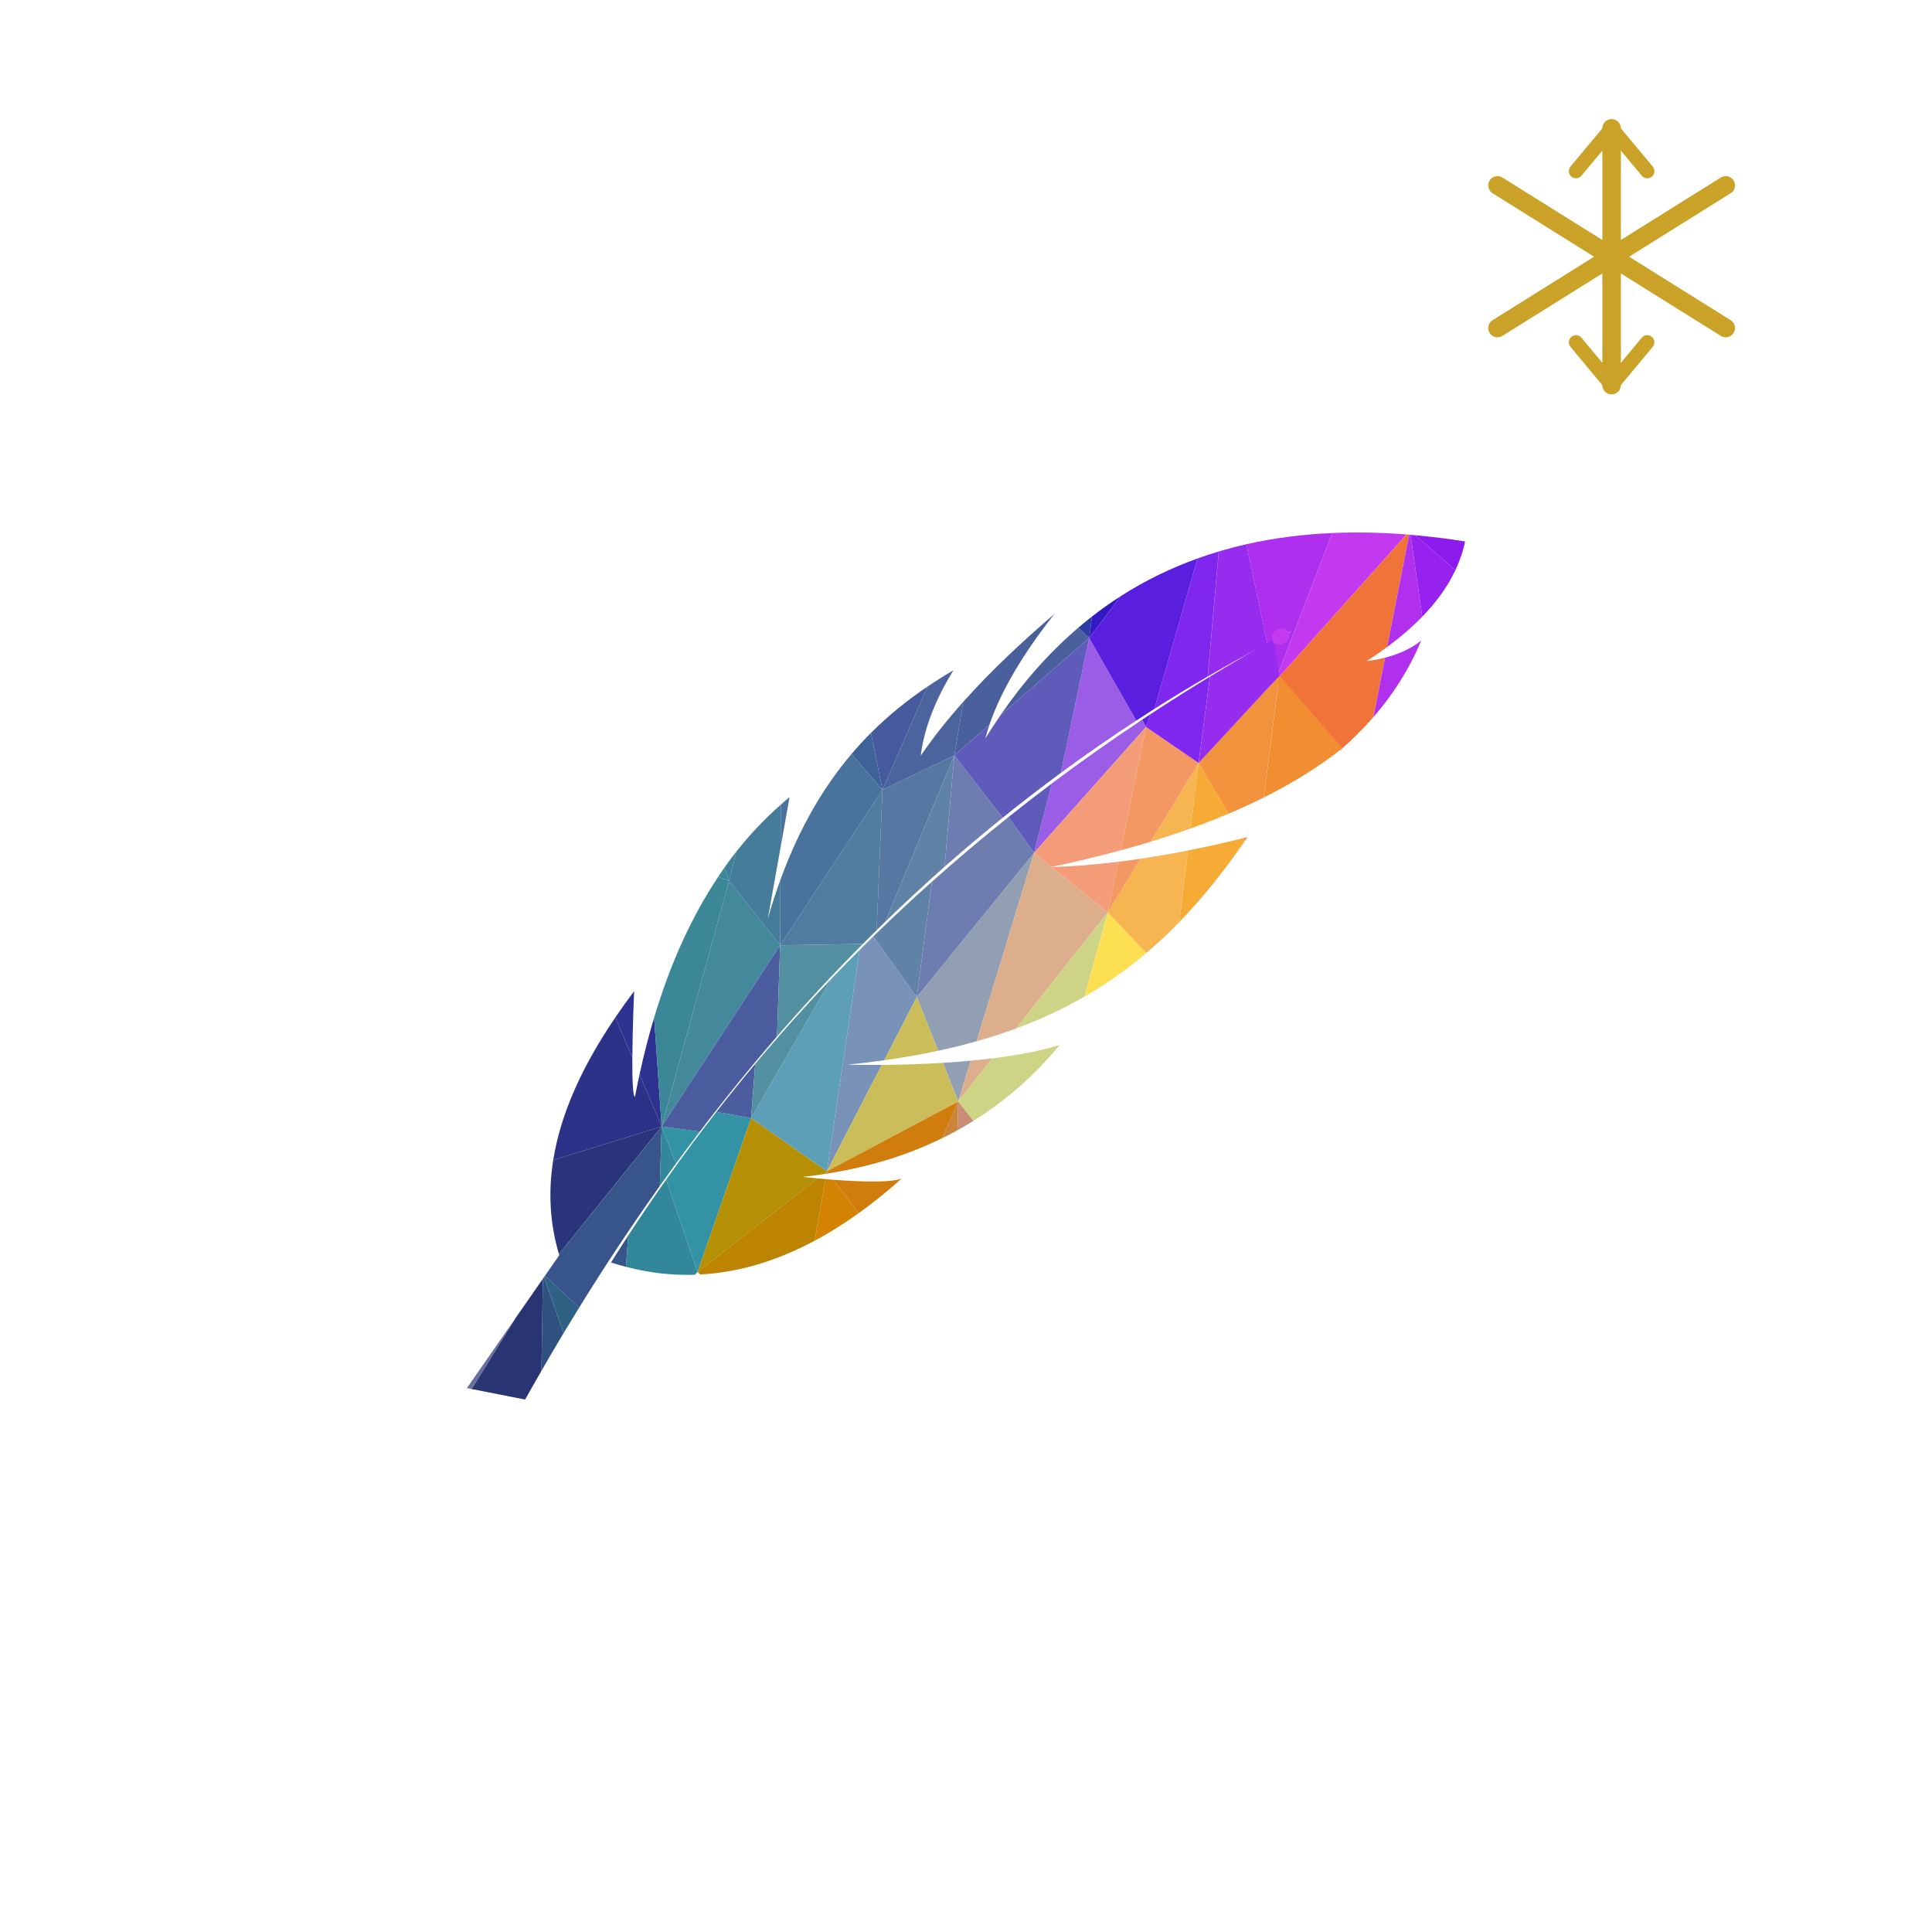
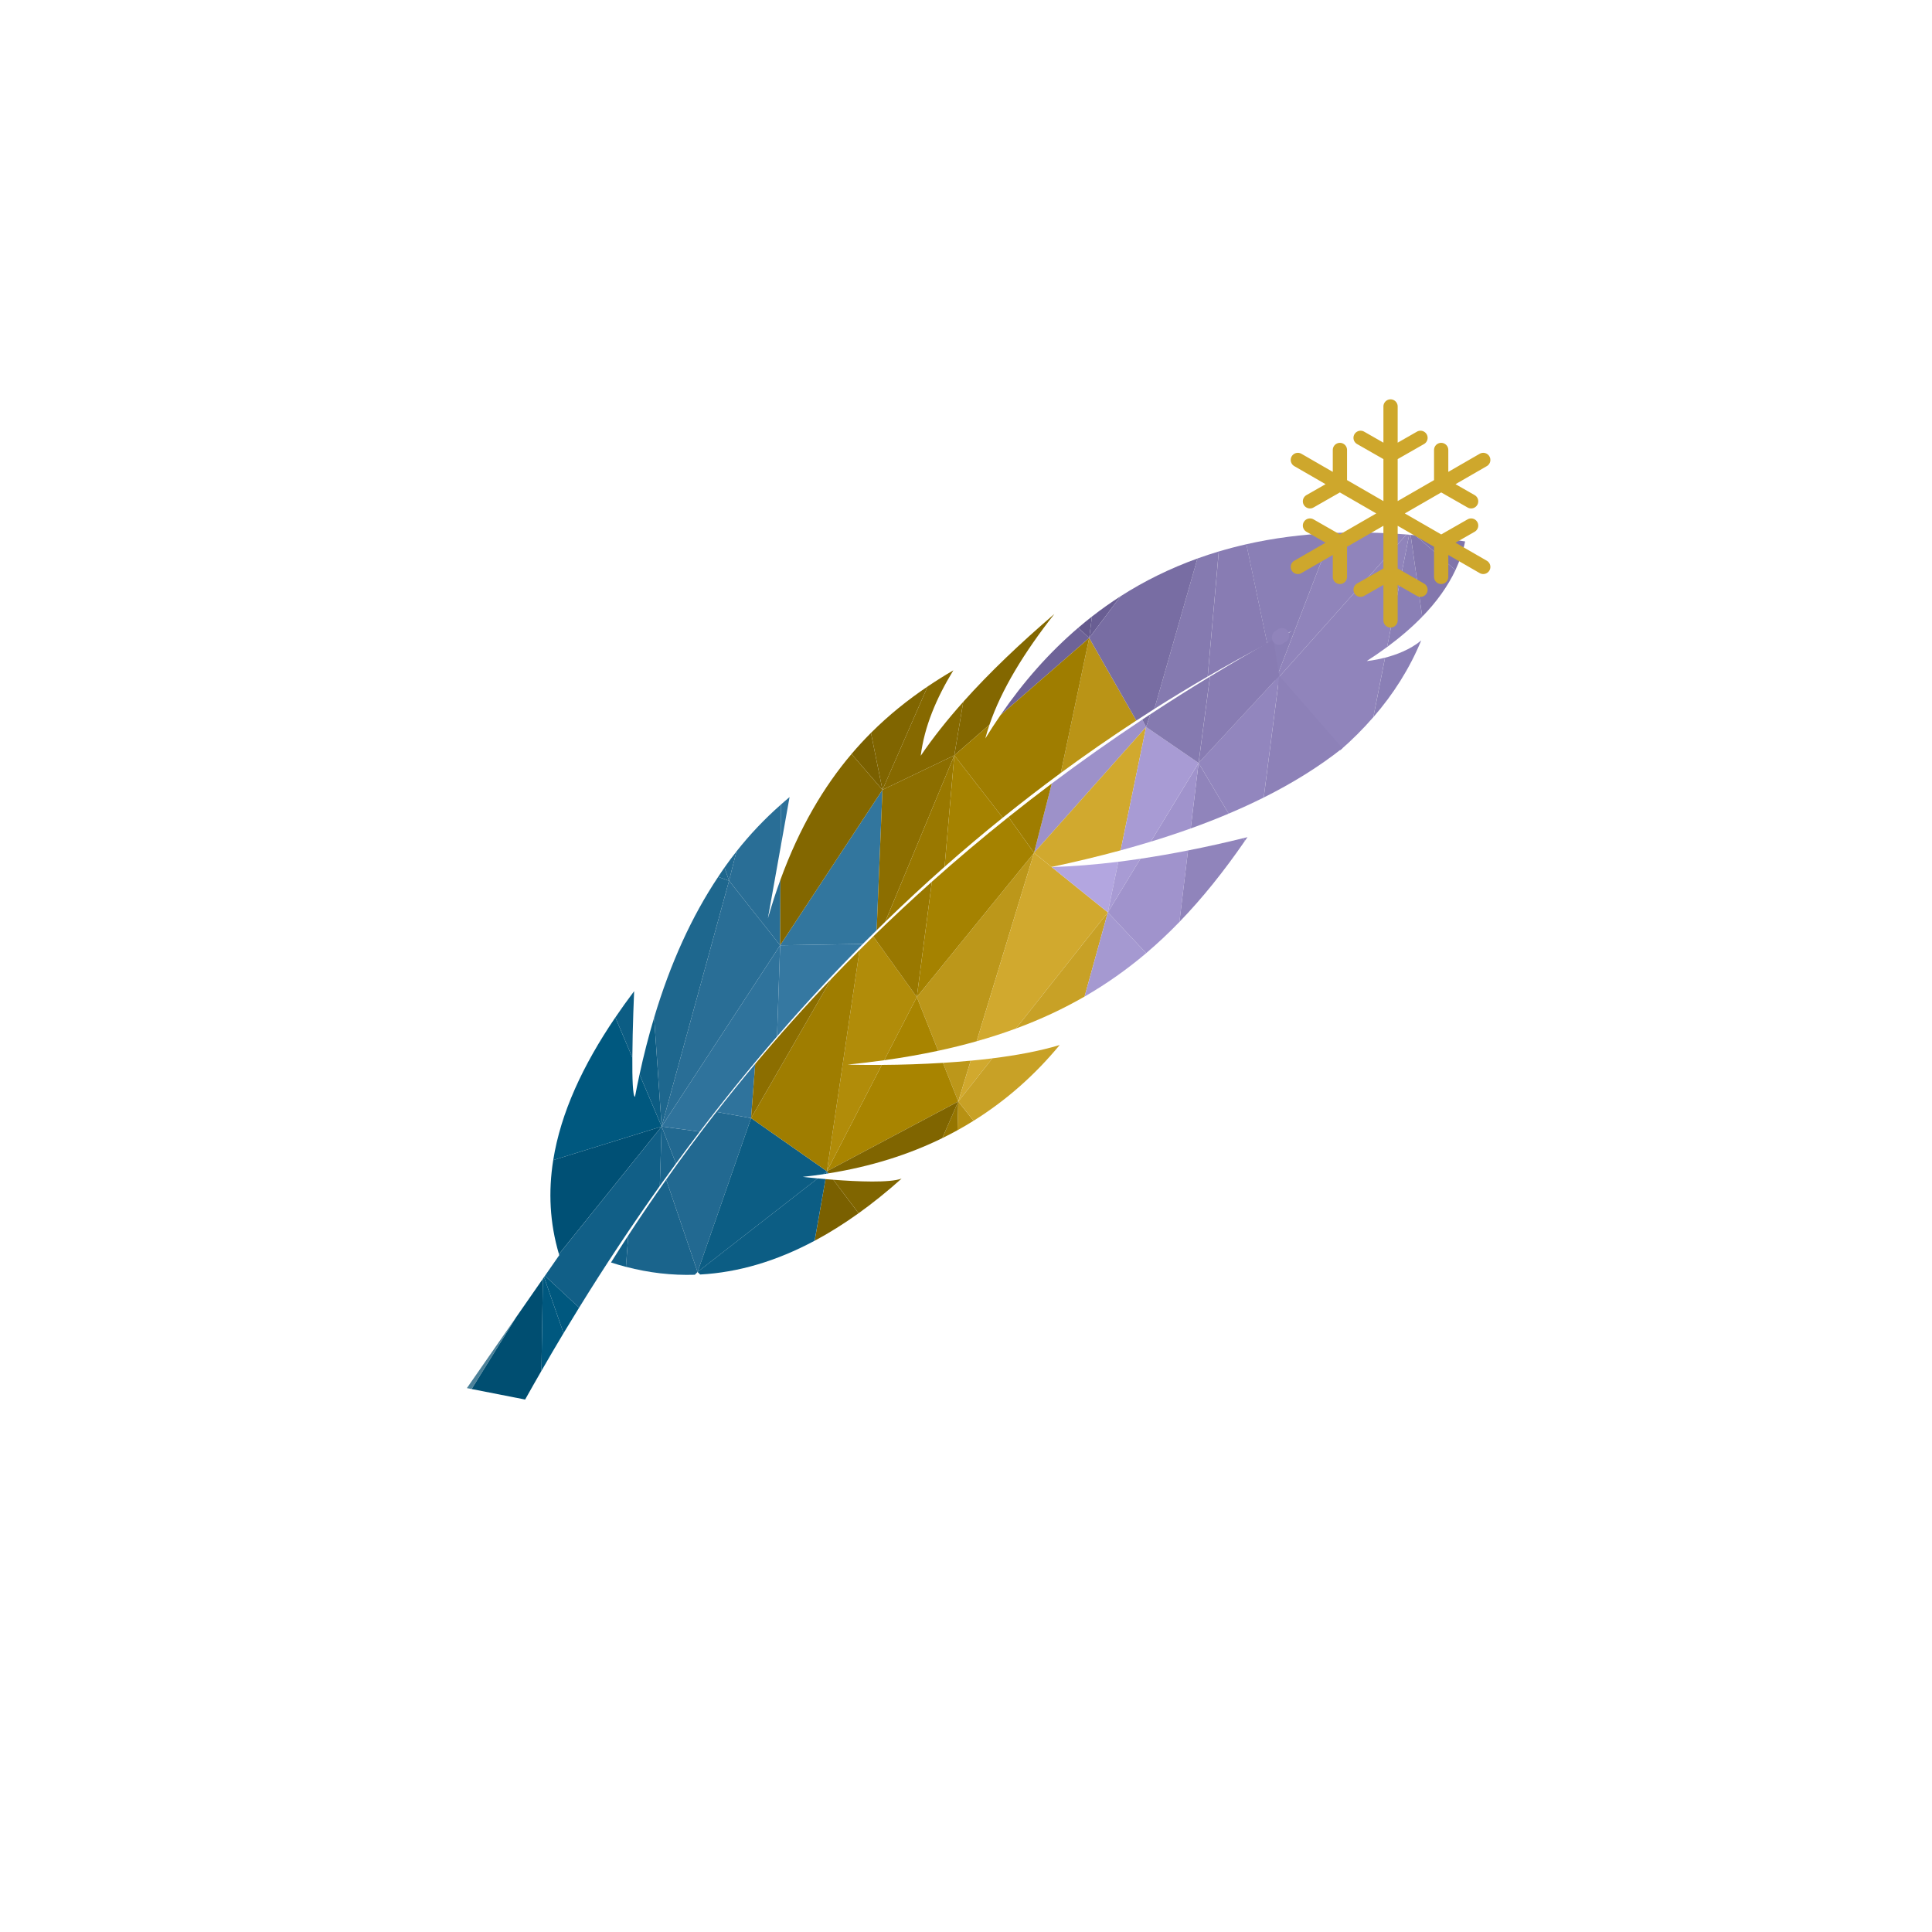
<svg xmlns="http://www.w3.org/2000/svg" width="1024" height="1024" viewBox="0 0 270.93 270.93">
  <defs>
    <clipPath id="a">
      <path d="M-800.65 122.71h1300v-800h-1300z" />
    </clipPath>
    <clipPath id="b">
      <path d="M-800.65 122.71h1300v-800h-1300z" />
    </clipPath>
    <clipPath id="c">
      <path d="M-805.62 158.72h1300v-800h-1300z" />
    </clipPath>
    <clipPath id="d">
      <path d="M-801.55 122.79h1300v-800h-1300z" />
    </clipPath>
    <clipPath id="e">
      <path d="M-802.03 122.83h1300v-800h-1300z" />
    </clipPath>
    <clipPath id="f">
      <path d="M-817.25 134.82h1300v-800h-1300z" />
    </clipPath>
    <clipPath id="g">
      <path d="M-736.84 128.48h1300v-800h-1300z" />
    </clipPath>
    <clipPath id="h">
      <path d="M-775.42 122.21h1300v-800h-1300z" />
    </clipPath>
    <clipPath id="i">
      <path d="M-729.6 130.87h1300v-800h-1300z" />
    </clipPath>
    <clipPath id="j">
      <path d="M-577.95 321h1300v-800h-1300z" />
    </clipPath>
    <clipPath id="k">
      <path d="M-745.71 226.85h1300v-800h-1300z" />
    </clipPath>
    <clipPath id="l">
      <path d="M-727.31 222.58h1300v-800h-1300z" />
    </clipPath>
    <clipPath id="m">
      <path d="M-746.62 225.54h1300v-800h-1300z" />
    </clipPath>
    <clipPath id="n">
      <path d="M-729.99 200.34h1300v-800h-1300z" />
    </clipPath>
    <clipPath id="o">
      <path d="M-752.12 212.08h1300v-800h-1300z" />
    </clipPath>
    <clipPath id="p">
      <path d="M-648.06 325.12h1300v-800h-1300z" />
    </clipPath>
    <clipPath id="q">
      <path d="M-757.42 170.72h1300v-800h-1300z" />
    </clipPath>
    <clipPath id="r">
      <path d="M-634.26 279.87h1300v-800h-1300z" />
    </clipPath>
    <clipPath id="s">
      <path d="M-652.56 301.49h1300v-800h-1300z" />
    </clipPath>
    <clipPath id="t">
      <path d="M-642.91 327.8h1300v-800h-1300z" />
    </clipPath>
    <clipPath id="u">
      <path d="M-659.93 300.69h1300v-800h-1300z" />
    </clipPath>
    <clipPath id="v">
      <path d="M-654.58 294.89h1300v-800h-1300z" />
    </clipPath>
    <clipPath id="w">
      <path d="M-667.95 290.56h1300v-800h-1300z" />
    </clipPath>
    <clipPath id="x">
      <path d="M-653.53 321.91h1300v-800h-1300z" />
    </clipPath>
    <clipPath id="y">
      <path d="M-691.25 279.7h1300v-800h-1300z" />
    </clipPath>
    <clipPath id="z">
      <path d="M-712.19 264.95h1300v-800h-1300z" />
    </clipPath>
    <clipPath id="A">
      <path d="M-713.75 227.07h1300v-800h-1300z" />
    </clipPath>
    <clipPath id="B">
      <path d="M-619.47 259.27h1300v-800h-1300z" />
    </clipPath>
    <clipPath id="C">
      <path d="M-623.18 301.34h1300v-800h-1300z" />
    </clipPath>
    <clipPath id="D">
      <path d="M-648.34 315.35h1300v-800h-1300z" />
    </clipPath>
    <clipPath id="E">
      <path d="M-603.57 339.89h1300v-800h-1300z" />
    </clipPath>
    <clipPath id="F">
      <path d="M-614.46 353.33h1300v-800h-1300z" />
    </clipPath>
    <clipPath id="G">
      <path d="M-629.08 341.55h1300v-800h-1300z" />
    </clipPath>
    <clipPath id="H">
      <path d="M-603.71 339.05h1300v-800h-1300z" />
    </clipPath>
    <clipPath id="I">
      <path d="M-602.4 340.08h1300v-800h-1300z" />
    </clipPath>
    <clipPath id="J">
      <path d="M-560.65 374.15h1300v-800h-1300z" />
    </clipPath>
    <clipPath id="K">
      <path d="M-577.95 321h1300v-800h-1300z" />
    </clipPath>
    <clipPath id="L">
      <path d="M-603.71 339.05h1300v-800h-1300z" />
    </clipPath>
    <clipPath id="M">
      <path d="M-530.36 370.04h1300v-800h-1300z" />
    </clipPath>
    <clipPath id="N">
      <path d="M-549.1 341.9h1300v-800h-1300z" />
    </clipPath>
    <clipPath id="O">
      <path d="M-579.36 302.58h1300v-800h-1300z" />
    </clipPath>
    <clipPath id="P">
      <path d="M-605.21 273.69h1300v-800h-1300z" />
    </clipPath>
    <clipPath id="Q">
      <path d="M-712.16 188.12h1300v-800h-1300z" />
    </clipPath>
    <clipPath id="R">
      <path d="M-674.08 230.88h1300v-800h-1300z" />
    </clipPath>
    <clipPath id="S">
      <path d="M-702.71 233.91h1300v-800h-1300z" />
    </clipPath>
    <clipPath id="T">
      <path d="M-713.6 183.79h1300v-800h-1300z" />
    </clipPath>
    <clipPath id="U">
      <path d="M-710.23 232.88h1300v-800h-1300z" />
    </clipPath>
    <clipPath id="V">
      <path d="M-712.16 188.12h1300v-800h-1300z" />
    </clipPath>
    <clipPath id="W">
      <path d="M-729.99 200.34h1300v-800h-1300z" />
    </clipPath>
    <clipPath id="X">
      <path d="M-639.38 240.69h1300v-800h-1300z" />
    </clipPath>
    <clipPath id="Y">
      <path d="M-674.08 230.88h1300v-800h-1300z" />
    </clipPath>
    <clipPath id="Z">
      <path d="M-680.11 207.32h1300v-800h-1300z" />
    </clipPath>
    <clipPath id="aa">
      <path d="M-693.76 150.59h1300v-800h-1300z" />
    </clipPath>
    <clipPath id="ab">
      <path d="M-552.43 336.44h1300v-800h-1300z" />
    </clipPath>
    <clipPath id="ac">
      <path d="M-498.09 388.71h1300v-800h-1300z" />
    </clipPath>
    <clipPath id="ad">
      <path d="M-507.22 375.57h1300v-800h-1300z" />
    </clipPath>
    <clipPath id="ae">
      <path d="M0 .06h1733.29V1066.7H0z" />
    </clipPath>
    <clipPath id="af">
      <path d="M0 24.03h16.684V-.308H0z" />
    </clipPath>
    <clipPath id="ag">
      <path d="M-540.05 306.16h1300v-800h-1300z" />
    </clipPath>
    <clipPath id="ah">
      <path d="M-510.73 335.28h1300v-800h-1300z" />
    </clipPath>
    <clipPath id="ai">
      <path d="M-703.46 143.71h1300v-800h-1300z" />
    </clipPath>
    <clipPath id="aj">
      <path d="M-637.92 174.36h1300v-800h-1300z" />
    </clipPath>
    <clipPath id="ak">
      <path d="M-545.01 286.84h1300v-800h-1300z" />
    </clipPath>
    <clipPath id="al">
      <path d="M-538.22 277.88h1300v-800h-1300z" />
    </clipPath>
    <clipPath id="am">
      <path d="M-568.91 235.85h1300v-800h-1300z" />
    </clipPath>
    <clipPath id="an">
      <path d="M-570.46 240.35h1300v-800h-1300z" />
    </clipPath>
    <clipPath id="ao">
      <path d="M-572.96 230.42h1300v-800h-1300z" />
    </clipPath>
    <clipPath id="ap">
      <path d="M-618.67 190.12h1300v-800h-1300z" />
    </clipPath>
    <clipPath id="aq">
      <path d="M-507.61 375.01h1300v-800h-1300z" />
    </clipPath>
    <clipPath id="ar">
      <path d="M-512.67 367.21h1300v-800h-1300z" />
    </clipPath>
    <clipPath id="as">
      <path d="M-546.94 344.03h1300v-800h-1300z" />
    </clipPath>
    <clipPath id="at">
      <path d="M-587.82 262.29h1300v-800h-1300z" />
    </clipPath>
    <clipPath id="au">
      <path d="M-547.56 323.85h1300v-800h-1300z" />
    </clipPath>
    <clipPath id="av">
      <path d="M-547.56 323.85h1300v-800h-1300z" />
    </clipPath>
    <clipPath id="aw">
      <path d="M-587.82 262.29h1300v-800h-1300z" />
    </clipPath>
    <clipPath id="ax">
      <path d="M-622.59 209.46h1300v-800h-1300z" />
    </clipPath>
    <clipPath id="ay">
      <path d="M-591.02 211.92h1300v-800h-1300z" />
    </clipPath>
    <clipPath id="az">
      <path d="M-586.77 293.25h1300v-800h-1300z" />
    </clipPath>
    <clipPath id="aA">
      <path d="M-683.19 203.71h1300v-800h-1300z" />
    </clipPath>
    <clipPath id="aB">
      <path d="M-703.46 143.71h1300v-800h-1300z" />
    </clipPath>
    <clipPath id="aC">
      <path d="M-622.59 209.46h1300v-800h-1300z" />
    </clipPath>
    <clipPath id="aD">
      <path d="M-623.51 254.32h1300v-800h-1300z" />
    </clipPath>
    <clipPath id="aE">
      <path d="M-647 197.74H653v-800H-647z" />
    </clipPath>
    <clipPath id="aF">
      <path d="M-643.69 235.6h1300v-800h-1300z" />
    </clipPath>
    <clipPath id="aG">
      <path d="M-658.94 187.36h1300v-800h-1300z" />
    </clipPath>
    <clipPath id="aH">
      <path d="M-689.11 154.39h1300v-800h-1300z" />
    </clipPath>
    <clipPath id="aI">
      <path d="M-662.69 184.09h1300v-800h-1300z" />
    </clipPath>
    <clipPath id="aJ">
      <path d="M-758.33 159.5h1300v-800h-1300z" />
    </clipPath>
    <clipPath id="aK">
      <path d="M-757.33 160.17h1300v-800h-1300z" />
    </clipPath>
  </defs>
-   <path fill="#c339ef" d="M0 0c-8.76.689-17.162.842-25.227.491l-19.406-50.386z" clip-path="url(#a)" transform="matrix(.41275 0 0 -.41275 197.24 74.951)" />
-   <path fill="#f0743a" d="m0 0-44.633-49.895 22.13-23.387a113 113 0 0 1 11.227 11.215l3.969 20.203c-3.555-.919-6.205-1.137-6.205-1.137a133 133 0 0 1 6.918 4.769L.9-.079C.601-.055.298-.023 0 0" clip-path="url(#b)" transform="matrix(.41275 0 0 -.41275 197.24 74.951)" />
-   <path fill="#b130ee" d="M0 0c-3.755-3.128-8.525-4.88-12.283-5.851l-3.968-20.203C-9.44-18.209-3.954-9.566 0 0" clip-path="url(#c)" transform="matrix(.41275 0 0 -.41275 199.3 89.815)" />
-   <path fill="#b130ee" d="m0 0-7.494-38.152c4.485 3.307 8.467 6.737 11.925 10.295L.477-.042z" clip-path="url(#d)" transform="matrix(.41275 0 0 -.41275 197.614 74.984)" />
-   <path fill="#9721ee" d="m0 0 3.954-27.815c4.863 5.003 8.662 10.267 11.272 15.82L1.606-.142Q.801-.068 0 0" clip-path="url(#e)" transform="matrix(.41275 0 0 -.41275 197.813 75)" />
-   <path fill="#8d1bed" d="M0 0c1.483 3.156 2.605 6.4 3.294 9.75-5.782.917-11.408 1.6-16.914 2.103z" clip-path="url(#f)" transform="matrix(.41275 0 0 -.41275 204.096 79.952)" />
-   <path fill="#962dee" d="m0 0-3.764-42.488a550 550 0 0 0 20.243 11.183L9.388 2.453A144 144 0 0 1 0 0" clip-path="url(#g)" transform="matrix(.41275 0 0 -.41275 170.915 77.333)" />
-   <path fill="#ae30ee" d="M0 0c-10.279-.447-20.001-1.729-29.189-3.81l7.091-33.758a558 558 0 0 0 8.452 4.367 739 739 0 0 1-8.3-5.093l2.54-12.092z" clip-path="url(#h)" transform="matrix(.41275 0 0 -.41275 186.827 74.748)" />
-   <path fill="#7f27ee" d="m0 0-14.627-51.093A550 550 0 0 0 3.477-40.097L7.241 2.39A137 137 0 0 1 0 0" clip-path="url(#i)" transform="matrix(.41275 0 0 -.41275 167.92 78.32)" />
-   <path fill="#3393a4" d="m0 0-11.779 2.12a603 603 0 0 1-17.067-23.019l10.663-31.385z" clip-path="url(#j)" transform="matrix(.41275 0 0 -.41275 105.325 156.797)" />
-   <path fill="#f5ab35" d="m0 0-.565.952a412 412 0 0 0-18.736-4.165l-2.923-24.282C-14.373-19.388-7.07-10.24 0 0" clip-path="url(#k)" transform="matrix(.41275 0 0 -.41275 174.565 117.936)" />
-   <path fill="#f5ab35" d="M0 0a247 247 0 0 1 12.886 5.029L2.677 22.237z" clip-path="url(#l)" transform="matrix(.41275 0 0 -.41275 166.976 116.175)" />
-   <path fill="#f2923d" d="M0 0c-.497-.124-.977-.229-1.472-.351l.565-.953C-.605-.867-.301-.441 0 0" clip-path="url(#m)" transform="matrix(.41275 0 0 -.41275 174.94 117.398)" />
-   <path fill="#f2923d" d="m0 0 10.209-17.209a208 208 0 0 1 11.926 5.478l5.3 41.356z" clip-path="url(#n)" transform="matrix(.41275 0 0 -.41275 168.08 106.996)" />
-   <path fill="#f28e32" d="M0 0c9.883 4.943 18.842 10.497 26.733 16.757L5.3 41.355z" clip-path="url(#o)" transform="matrix(.41275 0 0 -.41275 177.221 111.838)" />
-   <path fill="#c98c74" d="M0 0a118 118 0 0 1 5.469 3.213L.276 9.773z" clip-path="url(#p)" transform="matrix(.41275 0 0 -.41275 134.266 158.498)" />
-   <path fill="#962dee" d="m0 0-2.058 12.321A709 709 0 0 1-23.567-.27l-3.868-29.355z" clip-path="url(#q)" transform="matrix(.41275 0 0 -.41275 179.41 94.769)" />
-   <path fill="#929eb2" d="m0 0 7.244-18.253c4.524.968 8.872 2.05 13.073 3.235l19.505 64.01z" clip-path="url(#r)" transform="matrix(.41275 0 0 -.41275 128.568 139.82)" />
-   <path fill="#929eb2" d="M0 0c-3.192-.3-6.354-.542-9.431-.733l5.209-13.124z" clip-path="url(#s)" transform="matrix(.41275 0 0 -.41275 136.123 148.744)" />
-   <path fill="#c9853c" d="M0 0q2.624 1.285 5.152 2.68l.276 9.773z" clip-path="url(#t)" transform="matrix(.41275 0 0 -.41275 132.139 159.604)" />
-   <path fill="#ddae8c" d="M0 0a244 244 0 0 0-7.371-.799l-4.222-13.857z" clip-path="url(#u)" transform="matrix(.41275 0 0 -.41275 139.165 148.415)" />
-   <path fill="#ddae8c" d="M0 0a180 180 0 0 1 13.376 4.33l31.205 39.451-19.087 15.398c-.093-.003-.189-.011-.282-.013q.117.025.235.051l-5.942 4.793z" clip-path="url(#v)" transform="matrix(.41275 0 0 -.41275 136.953 146.018)" />
-   <path fill="#ced486" d="M0 0c8.376 3.09 16.099 6.701 23.294 10.852l7.911 28.599z" clip-path="url(#w)" transform="matrix(.41275 0 0 -.41275 142.475 144.23)" />
-   <path fill="#ced486" d="M0 0c11.167 6.97 20.88 15.6 29.266 25.744-6.814-2.07-14.772-3.517-22.865-4.527L-5.192 6.561z" clip-path="url(#x)" transform="matrix(.41275 0 0 -.41275 136.523 157.172)" />
-   <path fill="#fde052" d="M0 0a142 142 0 0 1 20.947 14.756L7.911 28.599z" clip-path="url(#y)" transform="matrix(.41275 0 0 -.41275 152.09 139.752)" />
-   <path fill="#f7b551" d="M0 0a158 158 0 0 1 11.295 10.605l2.923 24.281a345 345 0 0 0-16.184-2.818l-11.07-18.225z" clip-path="url(#z)" transform="matrix(.41275 0 0 -.41275 160.735 133.66)" />
-   <path fill="#f7b551" d="M0 0a296 296 0 0 1 13.557 4.49l2.677 22.237z" clip-path="url(#A)" transform="matrix(.41275 0 0 -.41275 161.38 118.028)" />
-   <path fill="#7892b8" d="M0 0c-1.565-1.53-3.113-3.083-4.663-4.633l-11.094-75.153L2.887-43.661c-7.075-.048-11.634.108-11.634.108q6.414.639 12.454 1.482l11.08 21.469z" clip-path="url(#B)" transform="matrix(.41275 0 0 -.41275 122.464 131.316)" />
-   <path fill="#cabd5a" d="M0 0c6.408.894 12.5 1.97 18.324 3.216L11.08 21.469z" clip-path="url(#C)" transform="matrix(.41275 0 0 -.41275 123.994 148.681)" />
-   <path fill="#cabd5a" d="m0 0-5.208 13.124a381 381 0 0 0-20.774-.701l-18.644-36.125z" clip-path="url(#D)" transform="matrix(.41275 0 0 -.41275 134.38 154.464)" />
-   <path fill="#d38201" d="M0 0c.232.036.455.081.686.118L.147.834z" clip-path="url(#E)" transform="matrix(.41275 0 0 -.41275 115.9 164.592)" />
-   <path fill="#d38201" d="m0 0-8.576 11.39c-.917.071-1.804.143-2.645.216l-3.698-20.945Q-7.464-5.353 0 0" clip-path="url(#F)" transform="matrix(.41275 0 0 -.41275 120.398 170.141)" />
-   <path fill="#d07d0e" d="M0 0c-4.08-1.484-14.923-1.023-23.196-.388l8.575-11.39C-9.75-8.284-4.876-4.365 0 0" clip-path="url(#G)" transform="matrix(.41275 0 0 -.41275 126.433 165.28)" />
-   <path fill="#d07d0e" d="m0 0 .539-.716c14.367 2.298 27.199 6.348 38.658 11.965l5.429 12.453z" clip-path="url(#H)" transform="matrix(.41275 0 0 -.41275 115.961 164.248)" />
-   <path fill="#bc8401" d="M0 0c.394.058.777.13 1.169.191l.147.834z" clip-path="url(#I)" transform="matrix(.41275 0 0 -.41275 115.417 164.67)" />
-   <path fill="#bc8401" d="M0 0c12.946.697 25.911 4.533 38.895 11.477l3.698 20.945c-.947.081-1.835.162-2.652.239L-.886.861z" clip-path="url(#J)" transform="matrix(.41275 0 0 -.41275 98.185 178.728)" />
-   <path fill="#b58f06" d="m0 0-18.183-52.284 40.827 31.801c-3.069.29-5.093.527-5.093.527 2.34.249 4.638.546 6.901.881l1.316 1.025z" clip-path="url(#K)" transform="matrix(.41275 0 0 -.41275 105.325 156.797)" />
-   <path fill="#5c9fb7" d="m0 0 11.094 75.154a596 596 0 0 1-9.601-9.796L-25.768 18.05z" clip-path="url(#L)" transform="matrix(.41275 0 0 -.41275 115.961 164.248)" />
-   <path fill="#37548b" d="M0 0a90 90 0 0 1 5.075-1.478l.783 10.645A617 617 0 0 1 0 0" clip-path="url(#M)" transform="matrix(.41275 0 0 -.41275 85.683 177.043)" />
-   <path fill="#32879b" d="M0 0a611 611 0 0 1-12.883-18.976l-.784-10.645q11.692-3.064 23.405-2.698l.925.934z" clip-path="url(#N)" transform="matrix(.41275 0 0 -.41275 93.419 165.424)" />
-   <path fill="#4c5d9f" d="M0 0a598 598 0 0 1-13.19-16.306l11.779-2.12z" clip-path="url(#O)" transform="matrix(.41275 0 0 -.41275 105.907 149.192)" />
-   <path fill="#5290a1" d="M0 0a594 594 0 0 1-25.85-28.882l-1.411-18.426z" clip-path="url(#P)" transform="matrix(.41275 0 0 -.41275 116.577 137.271)" />
-   <path fill="#9b5de6" d="m0 0-1.301 2.513a652 652 0 0 1-30.746-21.71l-6.029-23.558z" clip-path="url(#Q)" transform="matrix(.41275 0 0 -.41275 160.72 101.95)" />
-   <path fill="#f49c77" d="m0 0 5.942-4.794c8.087 1.712 15.922 3.59 23.485 5.647l8.649 41.902z" clip-path="url(#R)" transform="matrix(.41275 0 0 -.41275 145.004 119.597)" />
-   <path fill="#f49c77" d="M0 0q-11.828-1.452-22.636-1.798l19.087-15.397z" clip-path="url(#S)" transform="matrix(.41275 0 0 -.41275 156.82 120.85)" />
-   <path fill="#591ede" d="M0 0a653 653 0 0 1-2.747-1.819l1.3-2.513z" clip-path="url(#T)" transform="matrix(.41275 0 0 -.41275 161.317 100.162)" />
-   <path fill="#f39763" d="M0 0a304 304 0 0 0-7.521-1.03l-3.549-17.195z" clip-path="url(#U)" transform="matrix(.41275 0 0 -.41275 159.924 120.424)" />
-   <path fill="#f39763" d="m0 0-8.648-41.902c3.474.944 6.892 1.927 10.246 2.951l16.234 26.727z" clip-path="url(#V)" transform="matrix(.41275 0 0 -.41275 160.72 101.95)" />
-   <path fill="#7f27ee" d="m0 0 3.868 29.355a682 682 0 0 1-20.253-12.799l-1.447-4.332z" clip-path="url(#W)" transform="matrix(.41275 0 0 -.41275 168.08 106.996)" />
-   <path fill="#6082a7" d="M0 0a604 604 0 0 1-19.908-18.576l14.787-20.602z" clip-path="url(#X)" transform="matrix(.41275 0 0 -.41275 130.68 123.648)" />
-   <path fill="#6d7db0" d="m0 0-8.67 12.169A616 616 0 0 1-34.701-9.814l-5.121-39.178z" clip-path="url(#Y)" transform="matrix(.41275 0 0 -.41275 145.004 119.597)" />
-   <path fill="#5f5bba" d="M0 0a630 630 0 0 1-14.698-11.389l8.67-12.169z" clip-path="url(#Z)" transform="matrix(.41275 0 0 -.41275 147.493 109.874)" />
-   <path fill="#2c3ba3" d="M0 0a134 134 0 0 1-4.65-3.802l3.718-3.481z" clip-path="url(#aa)" transform="matrix(.41275 0 0 -.41275 153.126 86.46)" />
-   <path fill="#3393a4" d="M0 0a695 695 0 0 0 8.09 10.837l-12.954 1.755z" clip-path="url(#ab)" transform="matrix(.41275 0 0 -.41275 94.792 163.168)" />
-   <path fill="#293573" d="m0 0-15.094-24.338L3.09-27.91c1.83 3.279 3.68 6.519 5.537 9.747l.496 31.3z" clip-path="url(#ac)" transform="matrix(.41275 0 0 -.41275 72.366 184.742)" />
-   <path fill="#2f5281" d="m0 0-.496-31.301c2.484 4.317 4.986 8.6 7.52 12.823L.391.564z" clip-path="url(#ad)" transform="matrix(.41275 0 0 -.41275 76.13 179.324)" />
+   <path fill="#9084bb" d="M0 0c-8.76.689-17.162.842-25.227.491l-19.406-50.386z" clip-path="url(#a)" transform="matrix(.41275 0 0 -.41275 197.24 74.951)" />
+   <path fill="#9084bb" d="m0 0-44.633-49.895 22.13-23.387a113 113 0 0 1 11.227 11.215l3.969 20.203c-3.555-.919-6.205-1.137-6.205-1.137a133 133 0 0 1 6.918 4.769L.9-.079C.601-.055.298-.023 0 0" clip-path="url(#b)" transform="matrix(.41275 0 0 -.41275 197.24 74.951)" />
+   <path fill="#8a7fb6" d="M0 0c-3.755-3.128-8.525-4.88-12.283-5.851l-3.968-20.203C-9.44-18.209-3.954-9.566 0 0" clip-path="url(#c)" transform="matrix(.41275 0 0 -.41275 199.3 89.815)" />
+   <path fill="#8a7fb6" d="m0 0-7.494-38.152c4.485 3.307 8.467 6.737 11.925 10.295L.477-.042z" clip-path="url(#d)" transform="matrix(.41275 0 0 -.41275 197.614 74.984)" />
+   <path fill="#8377ad" d="m0 0 3.954-27.815c4.863 5.003 8.662 10.267 11.272 15.82L1.606-.142Q.801-.068 0 0" clip-path="url(#e)" transform="matrix(.41275 0 0 -.41275 197.813 75)" />
+   <path fill="#8075ab" d="M0 0c1.483 3.156 2.605 6.4 3.294 9.75-5.782.917-11.408 1.6-16.914 2.103z" clip-path="url(#f)" transform="matrix(.41275 0 0 -.41275 204.096 79.952)" />
+   <path fill="#887cb3" d="m0 0-3.764-42.488a550 550 0 0 0 20.243 11.183L9.388 2.453A144 144 0 0 1 0 0" clip-path="url(#g)" transform="matrix(.41275 0 0 -.41275 170.915 77.333)" />
+   <path fill="#8a7fb6" d="M0 0c-10.279-.447-20.001-1.729-29.189-3.81l7.091-33.758a558 558 0 0 0 8.452 4.367 739 739 0 0 1-8.3-5.093l2.54-12.092z" clip-path="url(#h)" transform="matrix(.41275 0 0 -.41275 186.827 74.748)" />
+   <path fill="#857ab0" d="m0 0-14.627-51.093A550 550 0 0 0 3.477-40.097L7.241 2.39A137 137 0 0 1 0 0" clip-path="url(#i)" transform="matrix(.41275 0 0 -.41275 167.92 78.32)" />
+   <path fill="#226991" d="m0 0-11.779 2.12a603 603 0 0 1-17.067-23.019l10.663-31.385z" clip-path="url(#j)" transform="matrix(.41275 0 0 -.41275 105.325 156.797)" />
+   <path fill="#9084bb" d="m0 0-.565.952a412 412 0 0 0-18.736-4.165l-2.923-24.282C-14.373-19.388-7.07-10.24 0 0" clip-path="url(#k)" transform="matrix(.41275 0 0 -.41275 174.565 117.936)" />
+   <path fill="#9084bb" d="M0 0a247 247 0 0 1 12.886 5.029L2.677 22.237z" clip-path="url(#l)" transform="matrix(.41275 0 0 -.41275 166.976 116.175)" />
+   <path fill="#9286be" d="M0 0c-.497-.124-.977-.229-1.472-.351l.565-.953C-.605-.867-.301-.441 0 0" clip-path="url(#m)" transform="matrix(.41275 0 0 -.41275 174.94 117.398)" />
+   <path fill="#9286be" d="m0 0 10.209-17.209a208 208 0 0 1 11.926 5.478l5.3 41.356z" clip-path="url(#n)" transform="matrix(.41275 0 0 -.41275 168.08 106.996)" />
+   <path fill="#8d81b8" d="M0 0c9.883 4.943 18.842 10.497 26.733 16.757L5.3 41.355z" clip-path="url(#o)" transform="matrix(.41275 0 0 -.41275 177.221 111.838)" />
+   <path fill="#b79113" d="M0 0a118 118 0 0 1 5.469 3.213L.276 9.773z" clip-path="url(#p)" transform="matrix(.41275 0 0 -.41275 134.266 158.498)" />
+   <path fill="#887cb3" d="m0 0-2.058 12.321A709 709 0 0 1-23.567-.27l-3.868-29.355z" clip-path="url(#q)" transform="matrix(.41275 0 0 -.41275 179.41 94.769)" />
+   <path fill="#bc971a" d="m0 0 7.244-18.253c4.524.968 8.872 2.05 13.073 3.235l19.505 64.01z" clip-path="url(#r)" transform="matrix(.41275 0 0 -.41275 128.568 139.82)" />
+   <path fill="#bc971a" d="M0 0c-3.192-.3-6.354-.542-9.431-.733l5.209-13.124z" clip-path="url(#s)" transform="matrix(.41275 0 0 -.41275 136.123 148.744)" />
+   <path fill="#957500" d="M0 0q2.624 1.285 5.152 2.68l.276 9.773z" clip-path="url(#t)" transform="matrix(.41275 0 0 -.41275 132.139 159.604)" />
+   <path fill="#d1a92e" d="M0 0a244 244 0 0 0-7.371-.799l-4.222-13.857z" clip-path="url(#u)" transform="matrix(.41275 0 0 -.41275 139.165 148.415)" />
+   <path fill="#d1a92e" d="M0 0a180 180 0 0 1 13.376 4.33l31.205 39.451-19.087 15.398c-.093-.003-.189-.011-.282-.013q.117.025.235.051l-5.942 4.793z" clip-path="url(#v)" transform="matrix(.41275 0 0 -.41275 136.953 146.018)" />
+   <path fill="#c8a126" d="M0 0c8.376 3.09 16.099 6.701 23.294 10.852l7.911 28.599z" clip-path="url(#w)" transform="matrix(.41275 0 0 -.41275 142.475 144.23)" />
+   <path fill="#c8a126" d="M0 0c11.167 6.97 20.88 15.6 29.266 25.744-6.814-2.07-14.772-3.517-22.865-4.527L-5.192 6.561z" clip-path="url(#x)" transform="matrix(.41275 0 0 -.41275 136.523 157.172)" />
+   <path fill="#a599d1" d="M0 0a142 142 0 0 1 20.947 14.756L7.911 28.599z" clip-path="url(#y)" transform="matrix(.41275 0 0 -.41275 152.09 139.752)" />
+   <path fill="#a093cc" d="M0 0a158 158 0 0 1 11.295 10.605l2.923 24.281a345 345 0 0 0-16.184-2.818l-11.07-18.225z" clip-path="url(#z)" transform="matrix(.41275 0 0 -.41275 160.735 133.66)" />
+   <path fill="#a093cc" d="M0 0a296 296 0 0 1 13.557 4.49l2.677 22.237z" clip-path="url(#A)" transform="matrix(.41275 0 0 -.41275 161.38 118.028)" />
+   <path fill="#b18c09" d="M0 0c-1.565-1.53-3.113-3.083-4.663-4.633l-11.094-75.153L2.887-43.661c-7.075-.048-11.634.108-11.634.108q6.414.639 12.454 1.482l11.08 21.469z" clip-path="url(#B)" transform="matrix(.41275 0 0 -.41275 122.464 131.316)" />
+   <path fill="#a88400" d="M0 0c6.408.894 12.5 1.97 18.324 3.216L11.08 21.469z" clip-path="url(#C)" transform="matrix(.41275 0 0 -.41275 123.994 148.681)" />
+   <path fill="#a88400" d="m0 0-5.208 13.124a381 381 0 0 0-20.774-.701l-18.644-36.125z" clip-path="url(#D)" transform="matrix(.41275 0 0 -.41275 134.38 154.464)" />
+   <path fill="#226991" d="M0 0c.232.036.455.081.686.118L.147.834z" clip-path="url(#E)" transform="matrix(.41275 0 0 -.41275 115.9 164.592)" />
+   <path fill="#7a6000" d="m0 0-8.576 11.39c-.917.071-1.804.143-2.645.216l-3.698-20.945Q-7.464-5.353 0 0" clip-path="url(#F)" transform="matrix(.41275 0 0 -.41275 120.398 170.141)" />
+   <path fill="#806500" d="M0 0c-4.08-1.484-14.923-1.023-23.196-.388l8.575-11.39C-9.75-8.284-4.876-4.365 0 0" clip-path="url(#G)" transform="matrix(.41275 0 0 -.41275 126.433 165.28)" />
+   <path fill="#806500" d="m0 0 .539-.716c14.367 2.298 27.199 6.348 38.658 11.965l5.429 12.453z" clip-path="url(#H)" transform="matrix(.41275 0 0 -.41275 115.961 164.248)" />
+   <path fill="#0c5d84" d="M0 0c.394.058.777.13 1.169.191l.147.834z" clip-path="url(#I)" transform="matrix(.41275 0 0 -.41275 115.417 164.67)" />
+   <path fill="#0c5d84" d="M0 0c12.946.697 25.911 4.533 38.895 11.477l3.698 20.945c-.947.081-1.835.162-2.652.239L-.886.861z" clip-path="url(#J)" transform="matrix(.41275 0 0 -.41275 98.185 178.728)" />
+   <path fill="#0c5d84" d="m0 0-18.183-52.284 40.827 31.801c-3.069.29-5.093.527-5.093.527 2.34.249 4.638.546 6.901.881l1.316 1.025z" clip-path="url(#K)" transform="matrix(.41275 0 0 -.41275 105.325 156.797)" />
+   <path fill="#9f7d00" d="m0 0 11.094 75.154a596 596 0 0 1-9.601-9.796L-25.768 18.05z" clip-path="url(#L)" transform="matrix(.41275 0 0 -.41275 115.961 164.248)" />
+   <path fill="#115f87" d="M0 0a90 90 0 0 1 5.075-1.478l.783 10.645A617 617 0 0 1 0 0" clip-path="url(#M)" transform="matrix(.41275 0 0 -.41275 85.683 177.043)" />
+   <path fill="#1a648c" d="M0 0a611 611 0 0 1-12.883-18.976l-.784-10.645q11.692-3.064 23.405-2.698l.925.934z" clip-path="url(#N)" transform="matrix(.41275 0 0 -.41275 93.419 165.424)" />
+   <path fill="#2f739c" d="M0 0a598 598 0 0 1-13.19-16.306l11.779-2.12z" clip-path="url(#O)" transform="matrix(.41275 0 0 -.41275 105.907 149.192)" />
+   <path fill="#8c6e00" d="M0 0a594 594 0 0 1-25.85-28.882l-1.411-18.426z" clip-path="url(#P)" transform="matrix(.41275 0 0 -.41275 116.577 137.271)" />
+   <path fill="#9d91c9" d="m0 0-1.301 2.513a652 652 0 0 1-30.746-21.71l-6.029-23.558z" clip-path="url(#Q)" transform="matrix(.41275 0 0 -.41275 160.72 101.95)" />
+   <path fill="#d1a92e" d="m0 0 5.942-4.794c8.087 1.712 15.922 3.59 23.485 5.647l8.649 41.902z" clip-path="url(#R)" transform="matrix(.41275 0 0 -.41275 145.004 119.597)" />
+   <path fill="#b3a6e0" d="M0 0q-11.828-1.452-22.636-1.798l19.087-15.397z" clip-path="url(#S)" transform="matrix(.41275 0 0 -.41275 156.82 120.85)" />
+   <path fill="#786da3" d="M0 0a653 653 0 0 1-2.747-1.819l1.3-2.513z" clip-path="url(#T)" transform="matrix(.41275 0 0 -.41275 161.317 100.162)" />
+   <path fill="#a89bd4" d="M0 0a304 304 0 0 0-7.521-1.03l-3.549-17.195z" clip-path="url(#U)" transform="matrix(.41275 0 0 -.41275 159.924 120.424)" />
+   <path fill="#a89bd4" d="m0 0-8.648-41.902c3.474.944 6.892 1.927 10.246 2.951l16.234 26.727z" clip-path="url(#V)" transform="matrix(.41275 0 0 -.41275 160.72 101.95)" />
+   <path fill="#857ab0" d="m0 0 3.868 29.355a682 682 0 0 1-20.253-12.799l-1.447-4.332z" clip-path="url(#W)" transform="matrix(.41275 0 0 -.41275 168.08 106.996)" />
+   <path fill="#997800" d="M0 0a604 604 0 0 1-19.908-18.576l14.787-20.602z" clip-path="url(#X)" transform="matrix(.41275 0 0 -.41275 130.68 123.648)" />
+   <path fill="#a58200" d="m0 0-8.67 12.169A616 616 0 0 1-34.701-9.814l-5.121-39.178z" clip-path="url(#Y)" transform="matrix(.41275 0 0 -.41275 145.004 119.597)" />
+   <path fill="#9f7d00" d="M0 0a630 630 0 0 1-14.698-11.389l8.67-12.169z" clip-path="url(#Z)" transform="matrix(.41275 0 0 -.41275 147.493 109.874)" />
+   <path fill="#64598d" d="M0 0a134 134 0 0 1-4.65-3.802l3.718-3.481z" clip-path="url(#aa)" transform="matrix(.41275 0 0 -.41275 153.126 86.46)" />
+   <path fill="#226991" d="M0 0a695 695 0 0 0 8.09 10.837l-12.954 1.755z" clip-path="url(#ab)" transform="matrix(.41275 0 0 -.41275 94.792 163.168)" />
+   <path fill="#004e71" d="m0 0-15.094-24.338L3.09-27.91c1.83 3.279 3.68 6.519 5.537 9.747l.496 31.3z" clip-path="url(#ac)" transform="matrix(.41275 0 0 -.41275 72.366 184.742)" />
+   <path fill="#00587f" d="m0 0-.496-31.301c2.484 4.317 4.986 8.6 7.52 12.823L.391.564z" clip-path="url(#ad)" transform="matrix(.41275 0 0 -.41275 76.13 179.324)" />
  <g clip-path="url(#ae)" opacity=".7" transform="translate(-133.227 24.304)scale(.30956)">
-     <path fill="#273272" d="m0 0 1.59-.312 15.094 24.338z" clip-path="url(#af)" transform="matrix(1.3333 0 0 -1.3333 641.88 550.31)" />
+     <path fill="#004c6e" d="m0 0 1.59-.312 15.094 24.338z" clip-path="url(#af)" transform="matrix(1.3333 0 0 -1.3333 641.88 550.31)" />
  </g>
-   <path fill="#2c3288" d="M0 0a289 289 0 0 1-1.554-7.613c-.754.239-.938 6.3-.892 13.374l-5.778 13.608C-19.247 3.137-26.775-13.034-29.328-29.116L7.51-17.687z" clip-path="url(#ag)" transform="matrix(.41275 0 0 -.41275 89.685 150.671)" />
-   <path fill="#2a347a" d="M0 0c-1.696-10.686-1.197-21.333 1.947-31.933l34.891 43.362z" clip-path="url(#ah)" transform="matrix(.41275 0 0 -.41275 77.58 162.688)" />
-   <path fill="#3219c1" d="M0 0a130 130 0 0 1-9.699-6.881l-.932-7.283z" clip-path="url(#ai)" transform="matrix(.41275 0 0 -.41275 157.13 83.62)" />
-   <path fill="#455b9d" d="M0 0c-6.734-4.542-13.192-9.701-19.247-15.759l3.912-19.34z" clip-path="url(#aj)" transform="matrix(.41275 0 0 -.41275 130.08 96.272)" />
-   <path fill="#2d3190" d="M0 0a257 257 0 0 1-4.959-19.319l7.51-17.686z" clip-path="url(#ak)" transform="matrix(.41275 0 0 -.41275 91.732 142.698)" />
-   <path fill="#2d3190" d="M0 0a222 222 0 0 1-6.386-8.915l5.778-13.608C-.543-12.317 0 0 0 0" clip-path="url(#al)" transform="matrix(.41275 0 0 -.41275 88.926 138.997)" />
-   <path fill="#3a8696" d="M0 0c-.735-1.038-1.438-2.122-2.152-3.191l3.704-1.312z" clip-path="url(#am)" transform="matrix(.41275 0 0 -.41275 101.596 121.652)" />
-   <path fill="#3b8797" d="m0 0-3.704 1.312c-8.969-13.44-16.228-29.358-21.747-47.799l2.551-37.006z" clip-path="url(#an)" transform="matrix(.41275 0 0 -.41275 102.237 123.51)" />
-   <path fill="#3d8098" d="M0 0a131 131 0 0 1-4.052-5.427L-2.5-9.929z" clip-path="url(#ao)" transform="matrix(.41275 0 0 -.41275 103.269 119.411)" />
-   <path fill="#3f6298" d="M0 0a119 119 0 0 1-6.599-7.162L3.913-19.34z" clip-path="url(#ap)" transform="matrix(.41275 0 0 -.41275 122.135 102.776)" />
-   <path fill="#2f6185" d="m0 0 6.632-19.042a797 797 0 0 0 5.29 8.664L.3.431z" clip-path="url(#aq)" transform="matrix(.41275 0 0 -.41275 76.293 179.09)" />
-   <path fill="#37548b" d="M0 0c.036-.12.065-.24.101-.361l-4.866-7.008L6.857-18.178a755 755 0 0 0 27.407 41.352l.627 20.188z" clip-path="url(#ar)" transform="matrix(.41275 0 0 -.41275 78.383 175.873)" />
-   <path fill="#32879b" d="M0 0a700 700 0 0 0 5.491 7.596L.627 20.188z" clip-path="url(#as)" transform="matrix(.41275 0 0 -.41275 92.526 166.304)" />
-   <path fill="#507ca0" d="m0 0 28.094.467c1.56 1.57 3.129 3.123 4.701 4.67l1.969 47.688z" clip-path="url(#at)" transform="matrix(.41275 0 0 -.41275 109.401 132.563)" />
-   <path fill="#44889b" d="m0 0 40.257 61.559L22.9 83.493z" clip-path="url(#au)" transform="matrix(.41275 0 0 -.41275 92.785 157.97)" />
-   <path fill="#4c5d9f" d="m0 0 12.954-1.755C21.486 9.443 30.231 20.236 39.204 30.6l1.053 30.959z" clip-path="url(#av)" transform="matrix(.41275 0 0 -.41275 92.785 157.97)" />
-   <path fill="#447c9a" d="m0 0 .104 22.282A194 194 0 0 1-4.168 9.115L.156 33.317.224 47.78a120.6 120.6 0 0 1-15.082-15.917l-2.5-9.929z" clip-path="url(#aw)" transform="matrix(.41275 0 0 -.41275 109.401 132.563)" />
-   <path fill="#49729c" d="m0 0-10.512 12.178C-19.954 1.05-28.182-12.79-34.659-30.544l-.105-22.281z" clip-path="url(#ax)" transform="matrix(.41275 0 0 -.41275 123.75 110.759)" />
-   <path fill="#49729c" d="M0 0c-1.013-.832-1.99-1.717-2.978-2.586l-.068-14.463z" clip-path="url(#ay)" transform="matrix(.41275 0 0 -.41275 110.723 111.775)" />
-   <path fill="#5290a1" d="M0 0a624 624 0 0 0 29.148 31.426l-28.094-.467z" clip-path="url(#az)" transform="matrix(.41275 0 0 -.41275 108.966 145.34)" />
-   <path fill="#9b5de6" d="M0 0a553 553 0 0 0 25.647 17.781L9.642 45.837z" clip-path="url(#aA)" transform="matrix(.41275 0 0 -.41275 148.762 108.385)" />
-   <path fill="#591ede" d="m0 0-10.631-14.164L5.375-42.22a549 549 0 0 0 6.143 3.969l14.627 51.093Q12.154 7.797 0 0" clip-path="url(#aB)" transform="matrix(.41275 0 0 -.41275 157.13 83.62)" />
-   <path fill="#5577a2" d="m0 0-1.969-47.688q1.444 1.422 2.895 2.833l23.489 56.573z" clip-path="url(#aC)" transform="matrix(.41275 0 0 -.41275 123.75 110.759)" />
-   <path fill="#6082a7" d="M0 0a588 588 0 0 0 20.176 18.716l3.313 37.858z" clip-path="url(#aD)" transform="matrix(.41275 0 0 -.41275 124.132 129.273)" />
-   <path fill="#4c649d" d="m0 0 3.042 18.184C-2.391 12.099-7.249 5.991-11.412-.143c1.22 9.855 5.274 19.502 11.079 29.018a160 160 0 0 1-8.747-5.494l-15.335-35.099z" clip-path="url(#aE)" transform="matrix(.41275 0 0 -.41275 133.827 105.922)" />
-   <path fill="#6d7db0" d="M0 0a575 575 0 0 0 19.755 16.67L3.313 37.857z" clip-path="url(#aF)" transform="matrix(.41275 0 0 -.41275 132.46 121.548)" />
-   <path fill="#49609c" d="M0 0c4.059 11.927 11.761 24.538 22.052 37.635C10.514 27.737.032 17.799-8.894 7.8l-3.042-18.184z" clip-path="url(#aG)" transform="matrix(.41275 0 0 -.41275 138.754 101.636)" />
-   <path fill="#49609c" d="M0 0c-9.82-8.383-18.605-18.317-26.42-29.702L3.719-3.482z" clip-path="url(#aH)" transform="matrix(.41275 0 0 -.41275 151.207 88.03)" />
-   <path fill="#5f5bba" d="M0 0a183 183 0 0 1-5.167-7.924c.405 1.54.881 3.094 1.414 4.659l-11.936-10.384L.753-34.837a563 563 0 0 0 19.744 15.22l9.641 45.837z" clip-path="url(#aI)" transform="matrix(.41275 0 0 -.41275 140.303 100.289)" />
-   <path fill="#c43aef" d="M0 0c3.224 0 3.224 5 0 5s-3.224-5 0-5" clip-path="url(#aJ)" transform="matrix(.41275 0 0 -.41275 179.784 90.138)" />
-   <path fill="#c43aef" d="M0 0c3.224 0 3.224 5 0 5s-3.224-5 0-5" clip-path="url(#aK)" transform="matrix(.41275 0 0 -.41275 179.362 90.413)" />
-   <g fill="none" stroke="#c9a227" stroke-linecap="round" stroke-width="2.6">
-     <path d="M226 18v36m-16-28 32 20m-32 0 32-20" />
-     <path stroke-width="2" d="m226 18-5 6m5-6 5 6m-5 30-5-6m5 6 5-6" />
-   </g>
+   <path fill="#00587f" d="M0 0a289 289 0 0 1-1.554-7.613c-.754.239-.938 6.3-.892 13.374l-5.778 13.608C-19.247 3.137-26.775-13.034-29.328-29.116L7.51-17.687z" clip-path="url(#ag)" transform="matrix(.41275 0 0 -.41275 89.685 150.671)" />
+   <path fill="#005075" d="M0 0c-1.696-10.686-1.197-21.333 1.947-31.933l34.891 43.362z" clip-path="url(#ah)" transform="matrix(.41275 0 0 -.41275 77.58 162.688)" />
+   <path fill="#695e93" d="M0 0a130 130 0 0 1-9.699-6.881l-.932-7.283z" clip-path="url(#ai)" transform="matrix(.41275 0 0 -.41275 157.13 83.62)" />
+   <path fill="#806500" d="M0 0c-6.734-4.542-13.192-9.701-19.247-15.759l3.912-19.34z" clip-path="url(#aj)" transform="matrix(.41275 0 0 -.41275 130.08 96.272)" />
+   <path fill="#0c5d84" d="M0 0a257 257 0 0 1-4.959-19.319l7.51-17.686z" clip-path="url(#ak)" transform="matrix(.41275 0 0 -.41275 91.732 142.698)" />
+   <path fill="#0c5d84" d="M0 0a222 222 0 0 1-6.386-8.915l5.778-13.608C-.543-12.317 0 0 0 0" clip-path="url(#al)" transform="matrix(.41275 0 0 -.41275 88.926 138.997)" />
+   <path fill="#1e678e" d="M0 0c-.735-1.038-1.438-2.122-2.152-3.191l3.704-1.312z" clip-path="url(#am)" transform="matrix(.41275 0 0 -.41275 101.596 121.652)" />
+   <path fill="#1e678e" d="m0 0-3.704 1.312c-8.969-13.44-16.228-29.358-21.747-47.799l2.551-37.006z" clip-path="url(#an)" transform="matrix(.41275 0 0 -.41275 102.237 123.51)" />
+   <path fill="#226991" d="M0 0a131 131 0 0 1-4.052-5.427L-2.5-9.929z" clip-path="url(#ao)" transform="matrix(.41275 0 0 -.41275 103.269 119.411)" />
+   <path fill="#7a6000" d="M0 0a119 119 0 0 1-6.599-7.162L3.913-19.34z" clip-path="url(#ap)" transform="matrix(.41275 0 0 -.41275 122.135 102.776)" />
+   <path fill="#00587f" d="m0 0 6.632-19.042a797 797 0 0 0 5.29 8.664L.3.431z" clip-path="url(#aq)" transform="matrix(.41275 0 0 -.41275 76.293 179.09)" />
+   <path fill="#115f87" d="M0 0c.036-.12.065-.24.101-.361l-4.866-7.008L6.857-18.178a755 755 0 0 0 27.407 41.352l.627 20.188z" clip-path="url(#ar)" transform="matrix(.41275 0 0 -.41275 78.383 175.873)" />
+   <path fill="#1a648c" d="M0 0a700 700 0 0 0 5.491 7.596L.627 20.188z" clip-path="url(#as)" transform="matrix(.41275 0 0 -.41275 92.526 166.304)" />
+   <path fill="#32769e" d="m0 0 28.094.467c1.56 1.57 3.129 3.123 4.701 4.67l1.969 47.688z" clip-path="url(#at)" transform="matrix(.41275 0 0 -.41275 109.401 132.563)" />
+   <path fill="#296e96" d="m0 0 40.257 61.559L22.9 83.493z" clip-path="url(#au)" transform="matrix(.41275 0 0 -.41275 92.785 157.97)" />
+   <path fill="#2f739c" d="m0 0 12.954-1.755C21.486 9.443 30.231 20.236 39.204 30.6l1.053 30.959z" clip-path="url(#av)" transform="matrix(.41275 0 0 -.41275 92.785 157.97)" />
+   <path fill="#296e96" d="m0 0 .104 22.282A194 194 0 0 1-4.168 9.115L.156 33.317.224 47.78a120.6 120.6 0 0 1-15.082-15.917l-2.5-9.929z" clip-path="url(#aw)" transform="matrix(.41275 0 0 -.41275 109.401 132.563)" />
+   <path fill="#836700" d="m0 0-10.512 12.178C-19.954 1.05-28.182-12.79-34.659-30.544l-.105-22.281z" clip-path="url(#ax)" transform="matrix(.41275 0 0 -.41275 123.75 110.759)" />
+   <path fill="#2c7199" d="M0 0c-1.013-.832-1.99-1.717-2.978-2.586l-.068-14.463z" clip-path="url(#ay)" transform="matrix(.41275 0 0 -.41275 110.723 111.775)" />
+   <path fill="#3578a1" d="M0 0a624 624 0 0 0 29.148 31.426l-28.094-.467z" clip-path="url(#az)" transform="matrix(.41275 0 0 -.41275 108.966 145.34)" />
+   <path fill="#ba9416" d="M0 0a553 553 0 0 0 25.647 17.781L9.642 45.837z" clip-path="url(#aA)" transform="matrix(.41275 0 0 -.41275 148.762 108.385)" />
+   <path fill="#786da3" d="m0 0-10.631-14.164L5.375-42.22a549 549 0 0 0 6.143 3.969l14.627 51.093Q12.154 7.797 0 0" clip-path="url(#aB)" transform="matrix(.41275 0 0 -.41275 157.13 83.62)" />
+   <path fill="#8c6e00" d="m0 0-1.969-47.688q1.444 1.422 2.895 2.833l23.489 56.573z" clip-path="url(#aC)" transform="matrix(.41275 0 0 -.41275 123.75 110.759)" />
+   <path fill="#997800" d="M0 0a588 588 0 0 0 20.176 18.716l3.313 37.858z" clip-path="url(#aD)" transform="matrix(.41275 0 0 -.41275 124.132 129.273)" />
+   <path fill="#866900" d="m0 0 3.042 18.184C-2.391 12.099-7.249 5.991-11.412-.143c1.22 9.855 5.274 19.502 11.079 29.018a160 160 0 0 1-8.747-5.494l-15.335-35.099z" clip-path="url(#aE)" transform="matrix(.41275 0 0 -.41275 133.827 105.922)" />
+   <path fill="#a58200" d="M0 0a575 575 0 0 0 19.755 16.67L3.313 37.857z" clip-path="url(#aF)" transform="matrix(.41275 0 0 -.41275 132.46 121.548)" />
+   <path fill="#836700" d="M0 0c4.059 11.927 11.761 24.538 22.052 37.635C10.514 27.737.032 17.799-8.894 7.8l-3.042-18.184z" clip-path="url(#aG)" transform="matrix(.41275 0 0 -.41275 138.754 101.636)" />
+   <path fill="#6e6398" d="M0 0c-9.82-8.383-18.605-18.317-26.42-29.702L3.719-3.482z" clip-path="url(#aH)" transform="matrix(.41275 0 0 -.41275 151.207 88.03)" />
+   <path fill="#9f7d00" d="M0 0a183 183 0 0 1-5.167-7.924c.405 1.54.881 3.094 1.414 4.659l-11.936-10.384L.753-34.837a563 563 0 0 0 19.744 15.22l9.641 45.837z" clip-path="url(#aI)" transform="matrix(.41275 0 0 -.41275 140.303 100.289)" />
+   <path fill="#9084bb" d="M0 0c3.224 0 3.224 5 0 5s-3.224-5 0-5" clip-path="url(#aJ)" transform="matrix(.41275 0 0 -.41275 179.784 90.138)" />
+   <path fill="#9084bb" d="M0 0c3.224 0 3.224 5 0 5s-3.224-5 0-5" clip-path="url(#aK)" transform="matrix(.41275 0 0 -.41275 179.362 90.413)" />
+   <path fill="none" stroke="#cea72c" stroke-linecap="round" stroke-width="2" d="M195 72V57m-4.2 4.4 4.2 2.4 4.2-2.4M195 72l13-7.5m-5.9-1.4v4.8l4.2 2.4M195 72l13 7.5m-1.7-5.8-4.2 2.4v4.8M195 72v15m4.2-4.3-4.2-2.4-4.2 2.4M195 72l-13 7.5m5.9 1.4v-4.8l-4.2-2.4M195 72l-13-7.5m1.7 5.8 4.2-2.4v-4.8" />
</svg>
